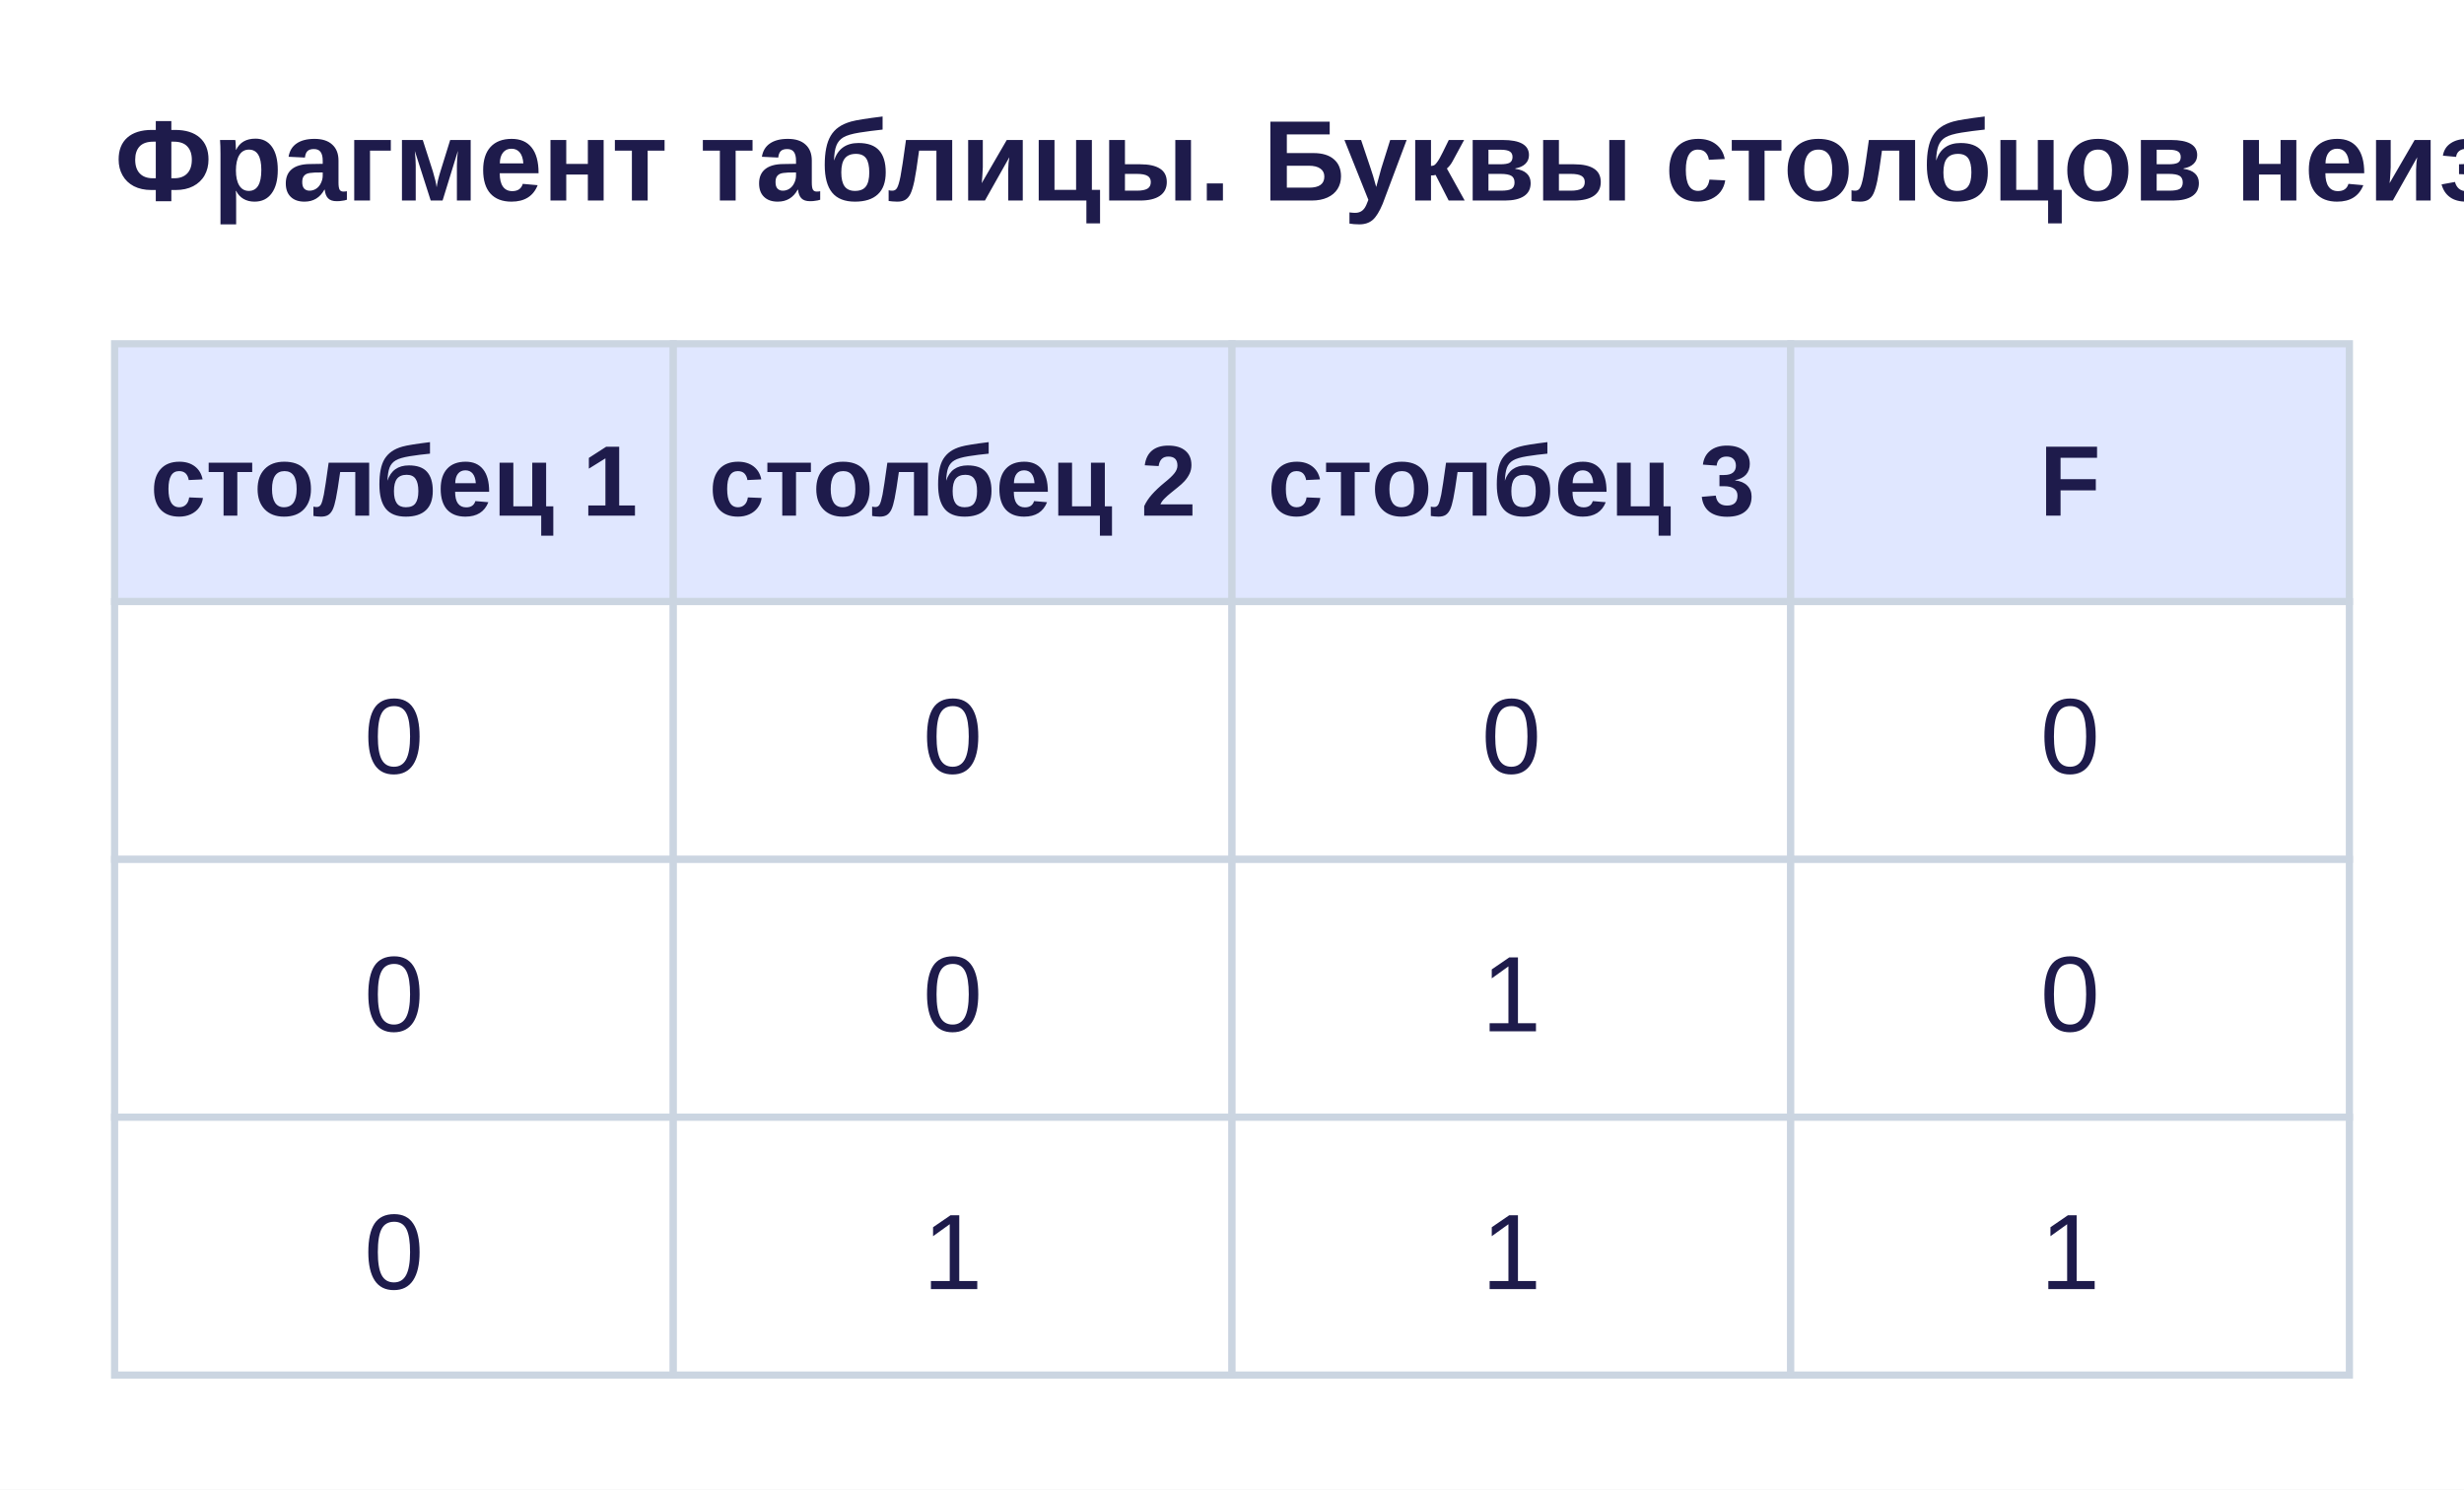
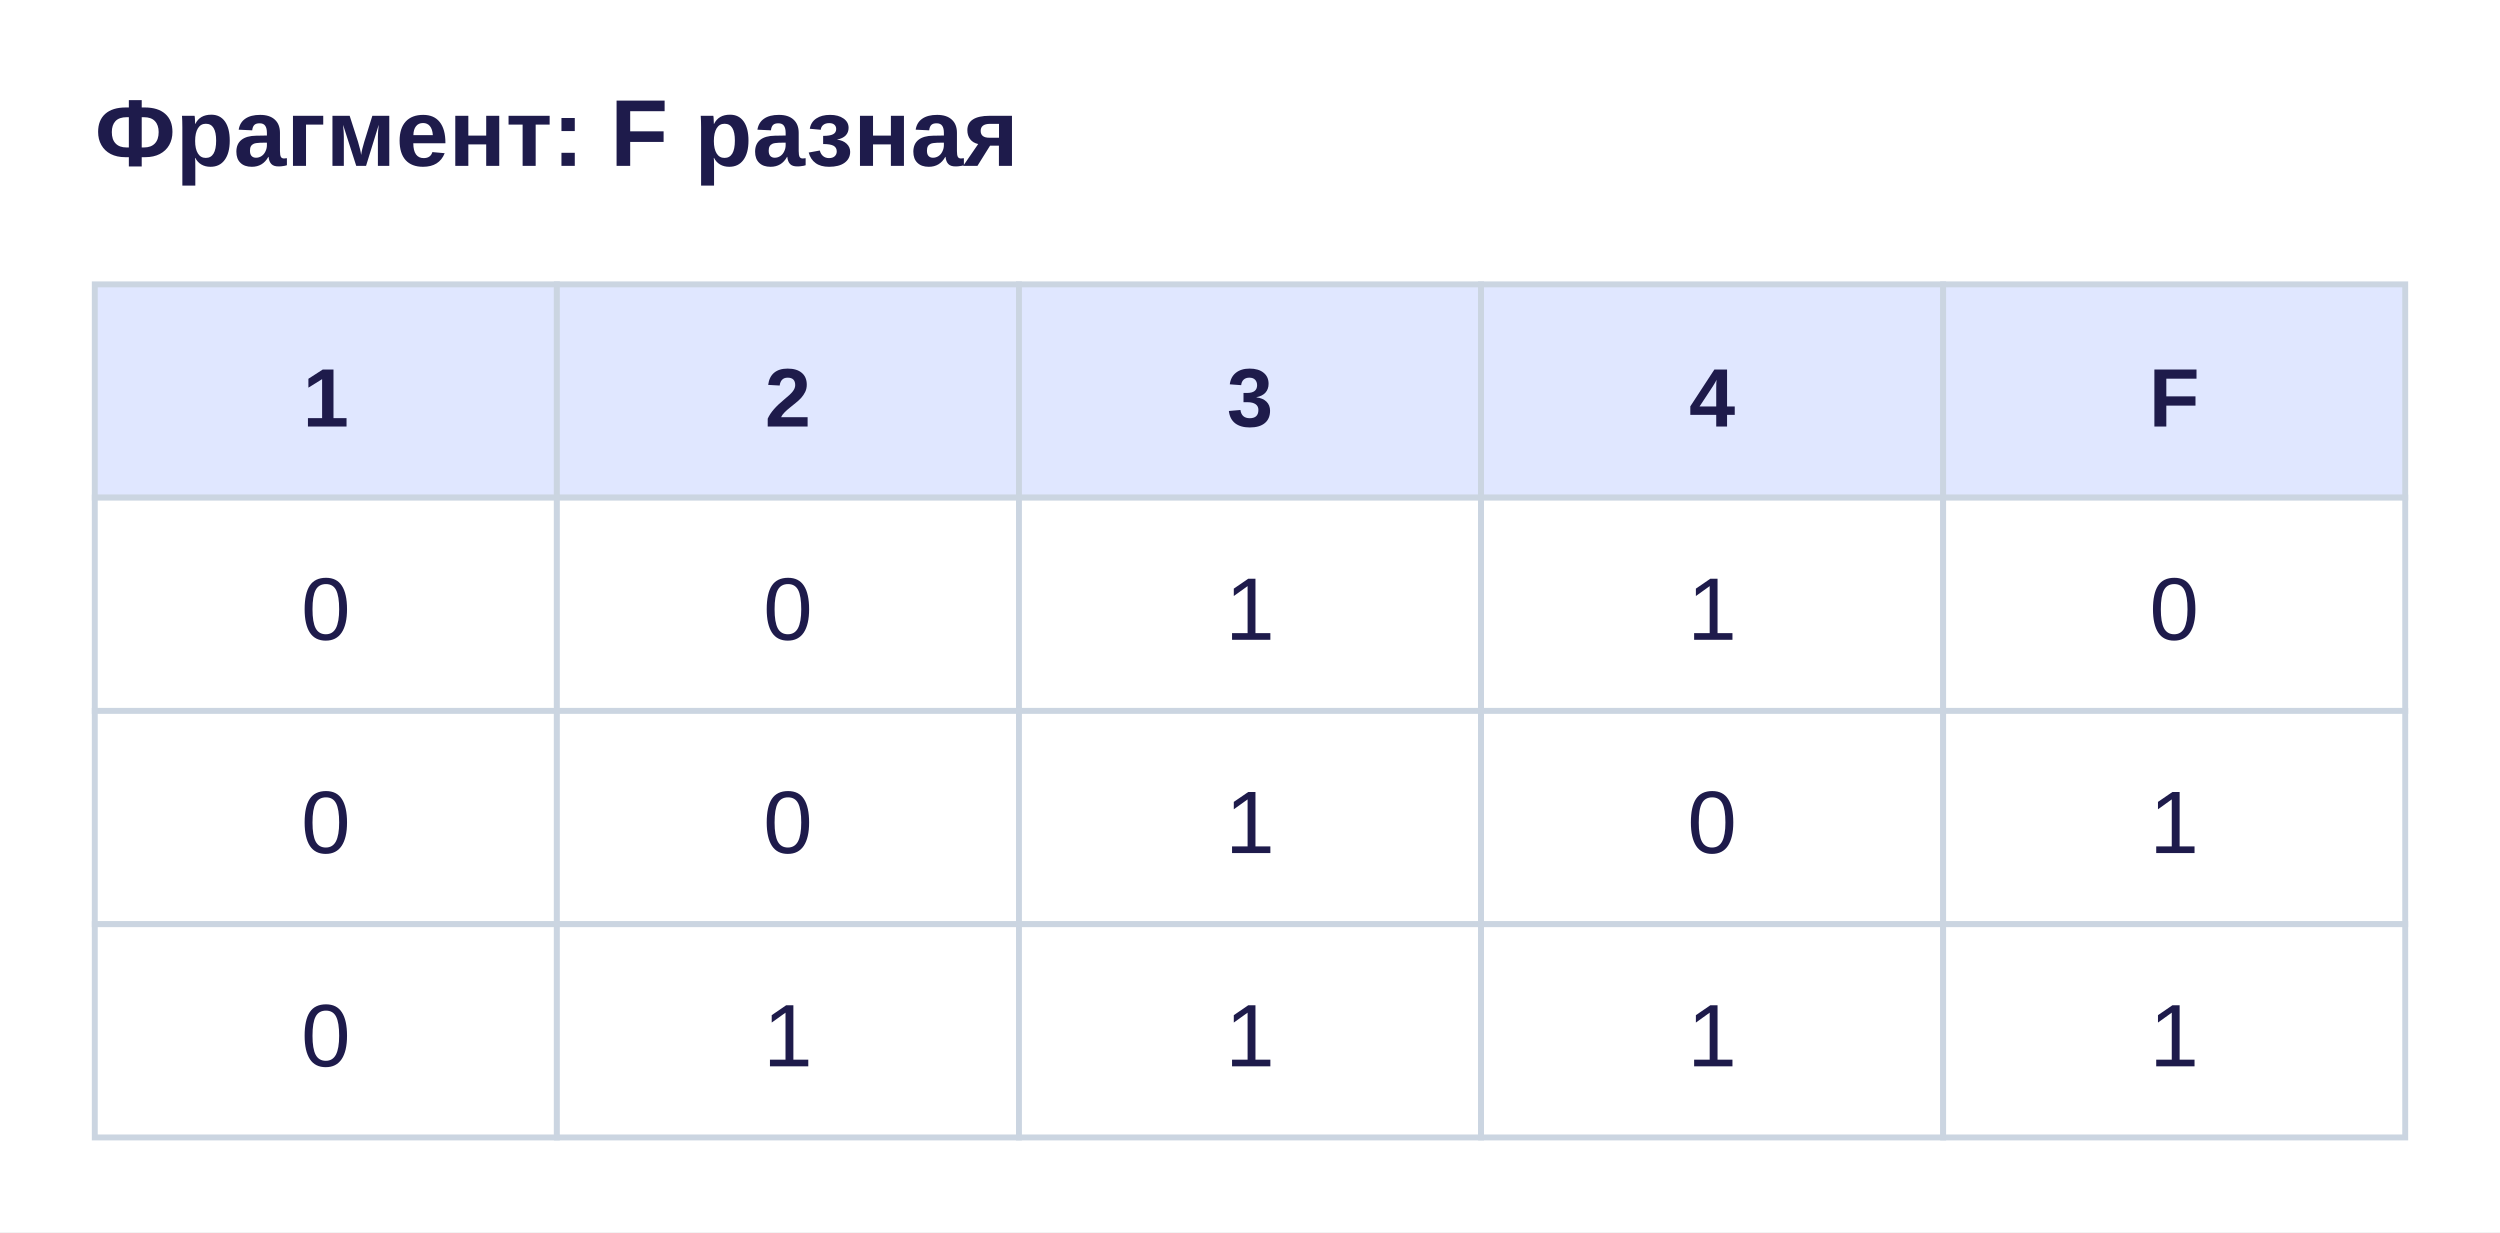
- <svg xmlns="http://www.w3.org/2000/svg" viewBox="0 0 344 208" width="344" height="208">
-   <rect width="344" height="208" fill="#ffffff" />
-   <text x="16" y="28" font-size="16" font-weight="700" fill="#1e1b4b" font-family="Segoe UI, Arial, sans-serif">Фрагмент таблицы. Буквы столбцов неизвестны</text>
+ <svg xmlns="http://www.w3.org/2000/svg" viewBox="0 0 422 208" width="422" height="208">
+   <rect width="422" height="208" fill="#ffffff" />
+   <text x="16" y="28" font-size="16" font-weight="700" fill="#1e1b4b" font-family="Segoe UI, Arial, sans-serif">Фрагмент: F разная</text>
  <rect x="16" y="48" width="78" height="36" fill="#e0e7ff" stroke="#cbd5e1" />
-   <text x="55.0" y="72" text-anchor="middle" font-size="14" font-weight="700" fill="#1e1b4b" font-family="Segoe UI, Arial, sans-serif">столбец 1</text>
+   <text x="55.0" y="72" text-anchor="middle" font-size="14" font-weight="700" fill="#1e1b4b" font-family="Segoe UI, Arial, sans-serif">1</text>
  <rect x="94" y="48" width="78" height="36" fill="#e0e7ff" stroke="#cbd5e1" />
-   <text x="133.0" y="72" text-anchor="middle" font-size="14" font-weight="700" fill="#1e1b4b" font-family="Segoe UI, Arial, sans-serif">столбец 2</text>
+   <text x="133.0" y="72" text-anchor="middle" font-size="14" font-weight="700" fill="#1e1b4b" font-family="Segoe UI, Arial, sans-serif">2</text>
  <rect x="172" y="48" width="78" height="36" fill="#e0e7ff" stroke="#cbd5e1" />
-   <text x="211.0" y="72" text-anchor="middle" font-size="14" font-weight="700" fill="#1e1b4b" font-family="Segoe UI, Arial, sans-serif">столбец 3</text>
+   <text x="211.0" y="72" text-anchor="middle" font-size="14" font-weight="700" fill="#1e1b4b" font-family="Segoe UI, Arial, sans-serif">3</text>
  <rect x="250" y="48" width="78" height="36" fill="#e0e7ff" stroke="#cbd5e1" />
-   <text x="289.0" y="72" text-anchor="middle" font-size="14" font-weight="700" fill="#1e1b4b" font-family="Segoe UI, Arial, sans-serif">F</text>
+   <text x="289.0" y="72" text-anchor="middle" font-size="14" font-weight="700" fill="#1e1b4b" font-family="Segoe UI, Arial, sans-serif">4</text>
+   <rect x="328" y="48" width="78" height="36" fill="#e0e7ff" stroke="#cbd5e1" />
+   <text x="367.0" y="72" text-anchor="middle" font-size="14" font-weight="700" fill="#1e1b4b" font-family="Segoe UI, Arial, sans-serif">F</text>
  <rect x="16" y="84" width="78" height="36" fill="#ffffff" stroke="#cbd5e1" />
  <text x="55.0" y="108" text-anchor="middle" font-size="15" fill="#1e1b4b" font-family="Segoe UI, Arial, sans-serif">0</text>
  <rect x="94" y="84" width="78" height="36" fill="#ffffff" stroke="#cbd5e1" />
  <text x="133.0" y="108" text-anchor="middle" font-size="15" fill="#1e1b4b" font-family="Segoe UI, Arial, sans-serif">0</text>
  <rect x="172" y="84" width="78" height="36" fill="#ffffff" stroke="#cbd5e1" />
-   <text x="211.0" y="108" text-anchor="middle" font-size="15" fill="#1e1b4b" font-family="Segoe UI, Arial, sans-serif">0</text>
+   <text x="211.0" y="108" text-anchor="middle" font-size="15" fill="#1e1b4b" font-family="Segoe UI, Arial, sans-serif">1</text>
  <rect x="250" y="84" width="78" height="36" fill="#ffffff" stroke="#cbd5e1" />
-   <text x="289.0" y="108" text-anchor="middle" font-size="15" fill="#1e1b4b" font-family="Segoe UI, Arial, sans-serif">0</text>
+   <text x="289.0" y="108" text-anchor="middle" font-size="15" fill="#1e1b4b" font-family="Segoe UI, Arial, sans-serif">1</text>
+   <rect x="328" y="84" width="78" height="36" fill="#ffffff" stroke="#cbd5e1" />
+   <text x="367.0" y="108" text-anchor="middle" font-size="15" fill="#1e1b4b" font-family="Segoe UI, Arial, sans-serif">0</text>
  <rect x="16" y="120" width="78" height="36" fill="#ffffff" stroke="#cbd5e1" />
  <text x="55.0" y="144" text-anchor="middle" font-size="15" fill="#1e1b4b" font-family="Segoe UI, Arial, sans-serif">0</text>
  <rect x="94" y="120" width="78" height="36" fill="#ffffff" stroke="#cbd5e1" />
  <text x="133.0" y="144" text-anchor="middle" font-size="15" fill="#1e1b4b" font-family="Segoe UI, Arial, sans-serif">0</text>
  <rect x="172" y="120" width="78" height="36" fill="#ffffff" stroke="#cbd5e1" />
  <text x="211.0" y="144" text-anchor="middle" font-size="15" fill="#1e1b4b" font-family="Segoe UI, Arial, sans-serif">1</text>
  <rect x="250" y="120" width="78" height="36" fill="#ffffff" stroke="#cbd5e1" />
  <text x="289.0" y="144" text-anchor="middle" font-size="15" fill="#1e1b4b" font-family="Segoe UI, Arial, sans-serif">0</text>
+   <rect x="328" y="120" width="78" height="36" fill="#ffffff" stroke="#cbd5e1" />
+   <text x="367.0" y="144" text-anchor="middle" font-size="15" fill="#1e1b4b" font-family="Segoe UI, Arial, sans-serif">1</text>
  <rect x="16" y="156" width="78" height="36" fill="#ffffff" stroke="#cbd5e1" />
  <text x="55.0" y="180" text-anchor="middle" font-size="15" fill="#1e1b4b" font-family="Segoe UI, Arial, sans-serif">0</text>
  <rect x="94" y="156" width="78" height="36" fill="#ffffff" stroke="#cbd5e1" />
  <text x="133.0" y="180" text-anchor="middle" font-size="15" fill="#1e1b4b" font-family="Segoe UI, Arial, sans-serif">1</text>
  <rect x="172" y="156" width="78" height="36" fill="#ffffff" stroke="#cbd5e1" />
  <text x="211.0" y="180" text-anchor="middle" font-size="15" fill="#1e1b4b" font-family="Segoe UI, Arial, sans-serif">1</text>
  <rect x="250" y="156" width="78" height="36" fill="#ffffff" stroke="#cbd5e1" />
  <text x="289.0" y="180" text-anchor="middle" font-size="15" fill="#1e1b4b" font-family="Segoe UI, Arial, sans-serif">1</text>
+   <rect x="328" y="156" width="78" height="36" fill="#ffffff" stroke="#cbd5e1" />
+   <text x="367.0" y="180" text-anchor="middle" font-size="15" fill="#1e1b4b" font-family="Segoe UI, Arial, sans-serif">1</text>
</svg>
